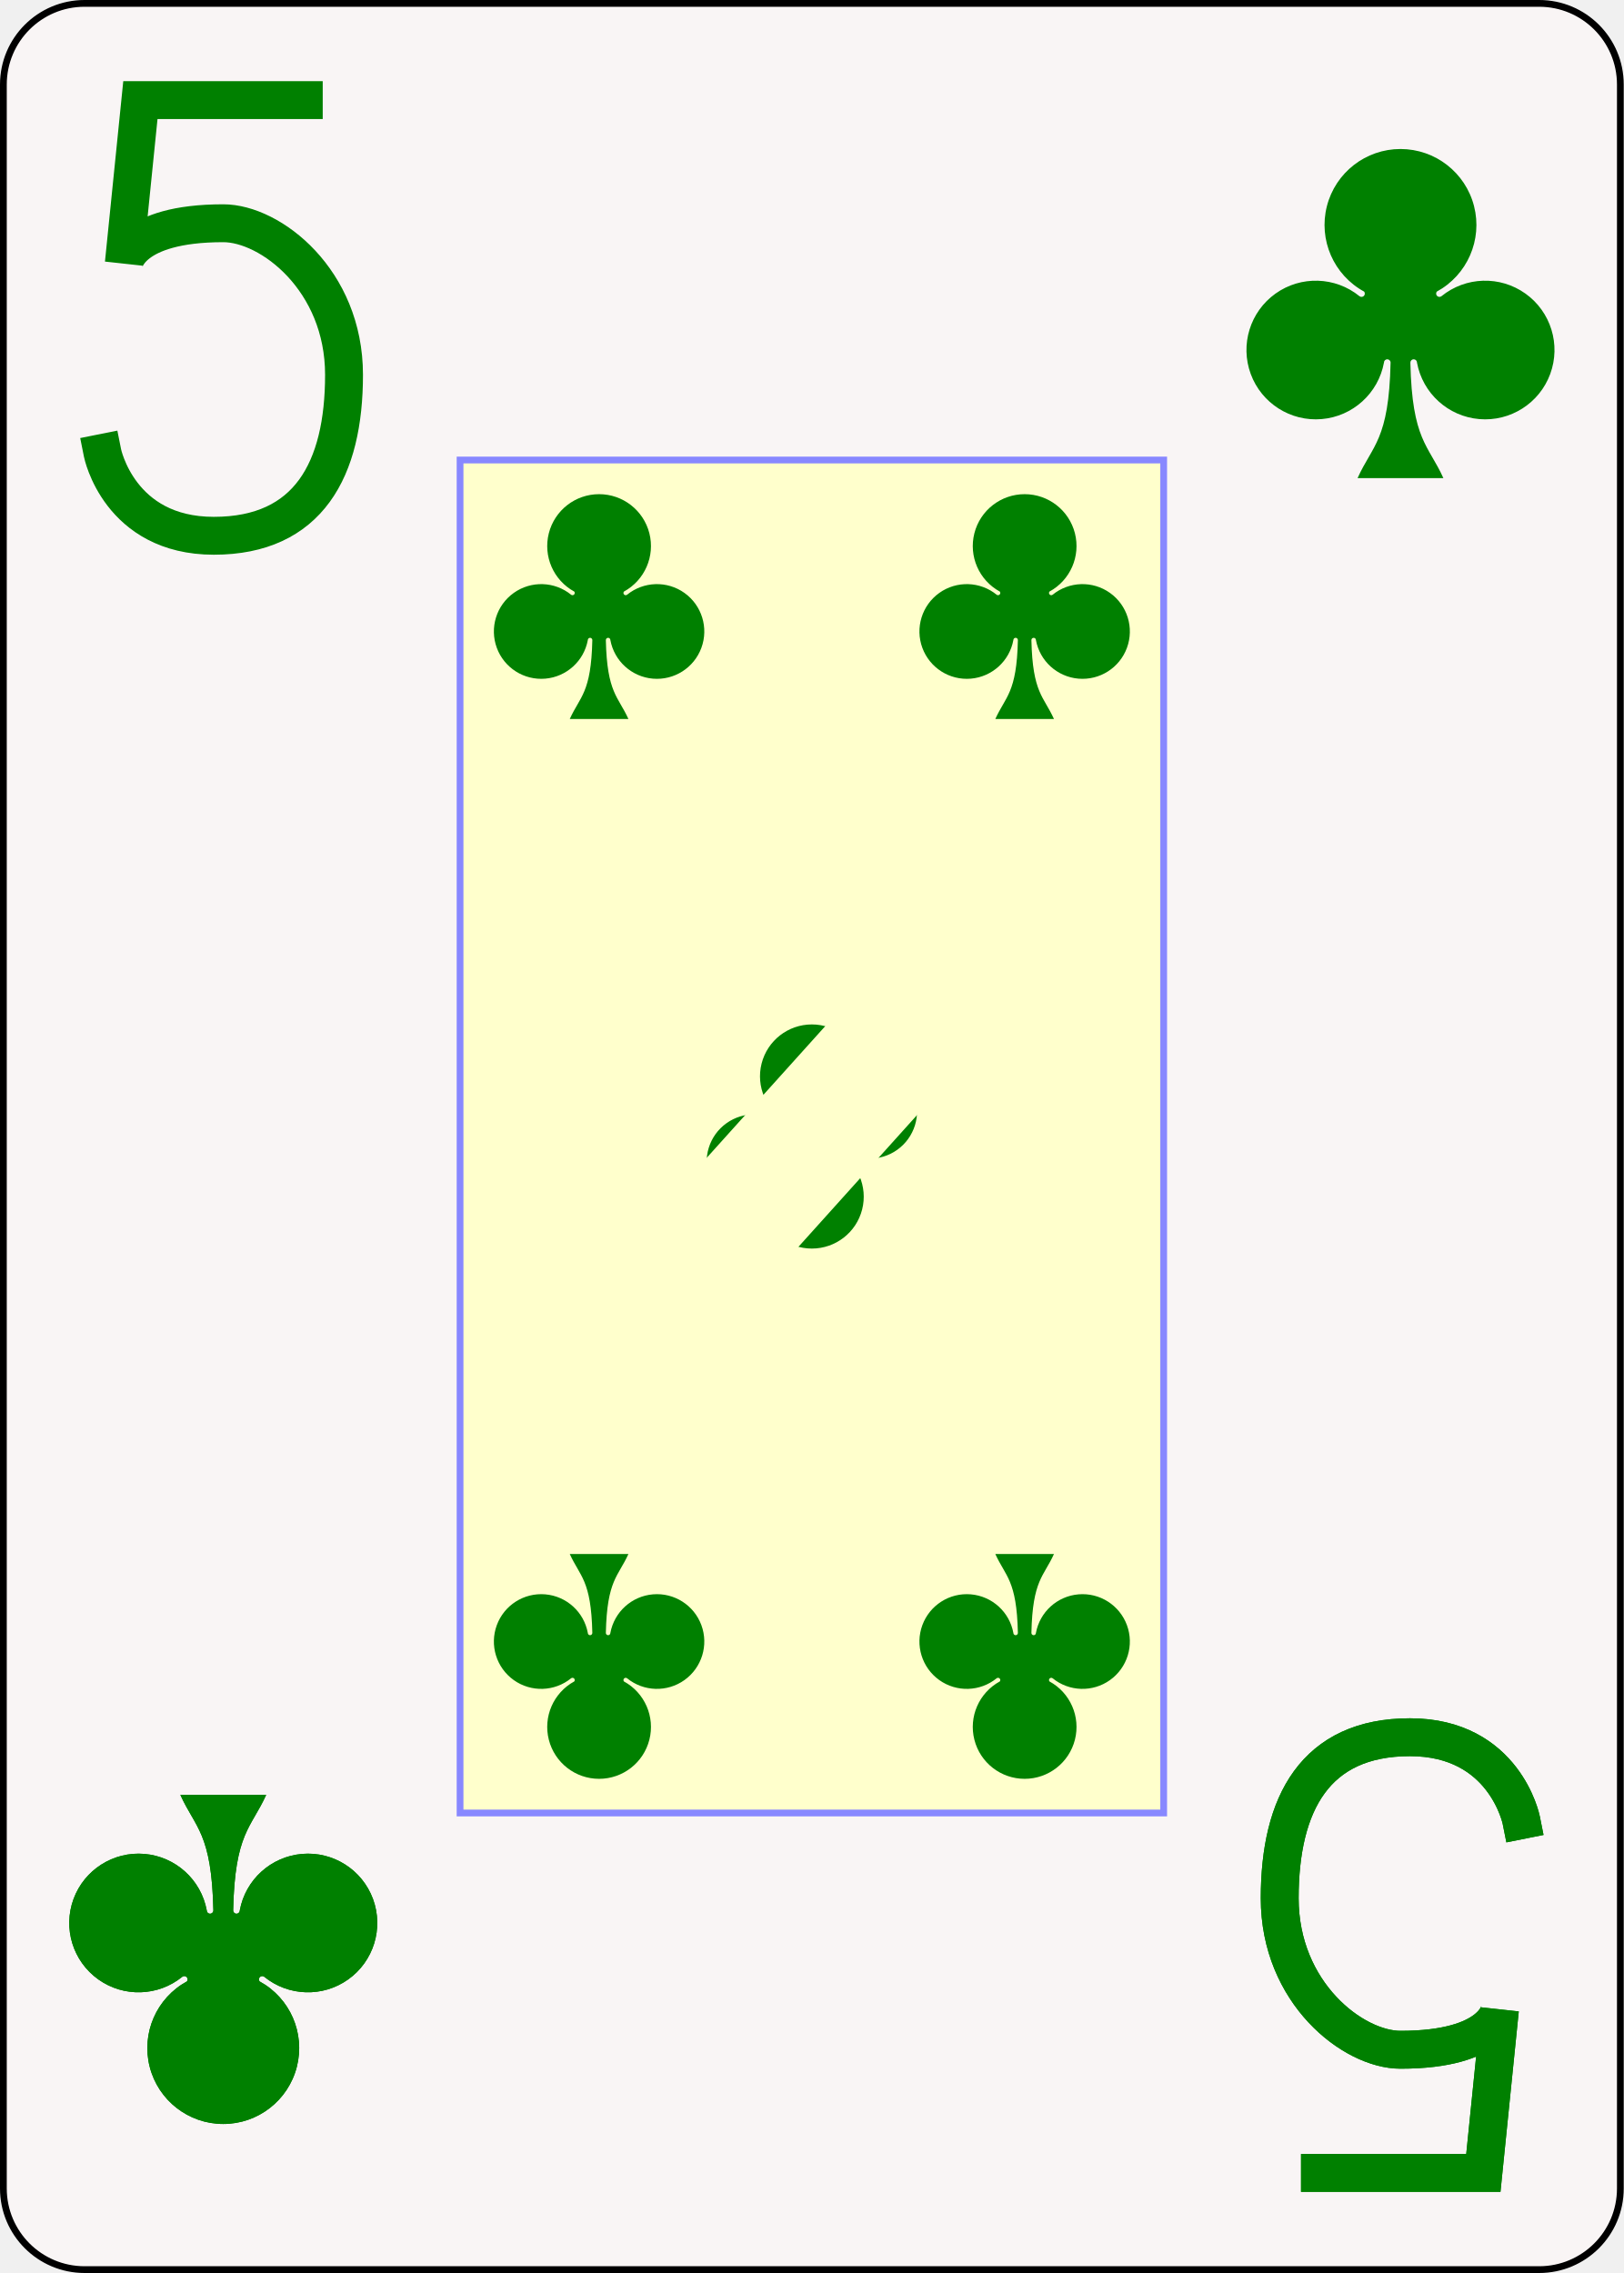
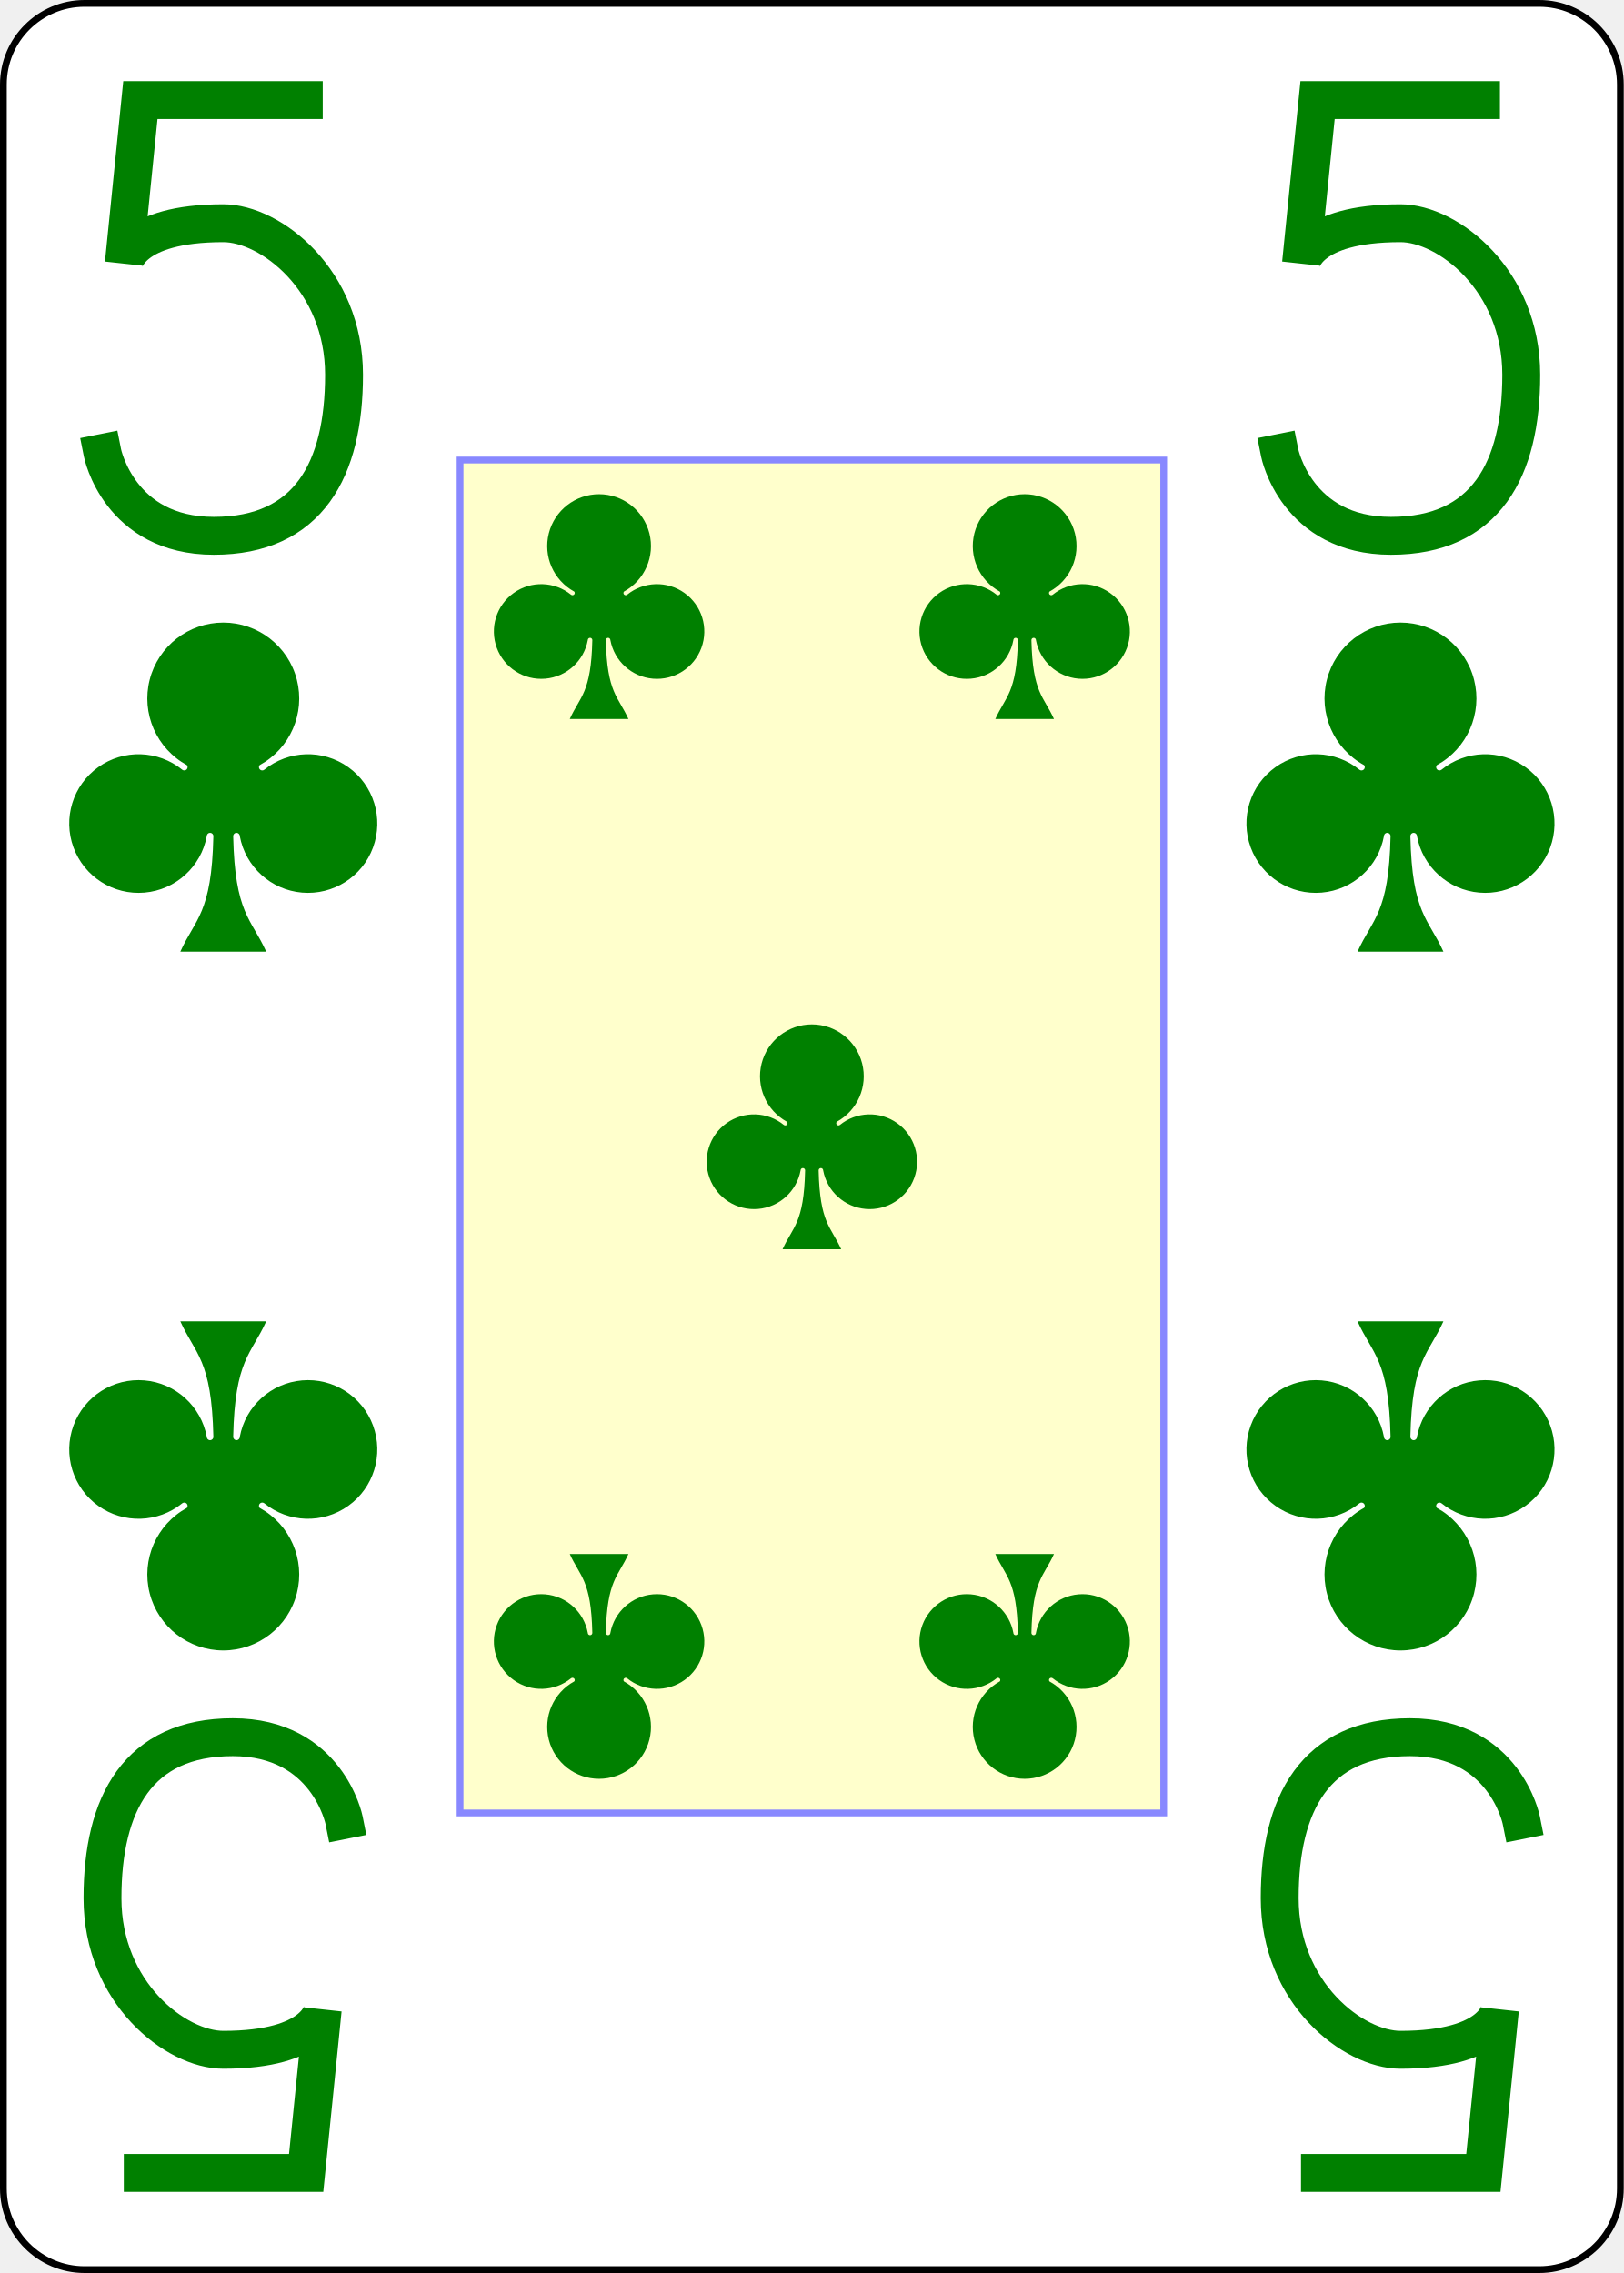
<svg xmlns="http://www.w3.org/2000/svg" xmlns:xlink="http://www.w3.org/1999/xlink" class="card" face="5C" height="3.5in" preserveAspectRatio="none" viewBox="-120 -168 240 336" width="2.5in">
-   <clipPath id="QC" clipPathUnits="objectBoundingBox">
-     <path d="M0 -0.103v1.2h0.58l-0.18 -0.5l0.18 -0.2l-0.18 -0.5z" />
-   </clipPath>
  <defs>
    <symbol id="SC5" viewBox="-600 -600 1200 1200" preserveAspectRatio="xMinYMid">
-       <rect x="-500" y="-500" width="1000" height="1000" opacity="0" />
      <path d="M30 150C35 385 85 400 130 500L-130 500C-85 400 -35 385 -30 150A10 10 0 0 0 -50 150A210 210 0 1 1 -124 -51A10 10 0 0 0 -110 -65A230 230 0 1 1 110 -65A10 10 0 0 0 124 -51A210 210 0 1 1 50 150A10 10 0 0 0 30 150Z" fill="green" />
    </symbol>
    <symbol id="VC5" viewBox="-500 -500 1000 1000" preserveAspectRatio="xMinYMid">
      <path d="M170 -460L-175 -460L-210 -115C-210 -115 -200 -200 0 -200C100 -200 255 -80 255 120C255 320 180 460 -20 460C-220 460 -255 285 -255 285" stroke="green" stroke-width="80" stroke-linecap="square" stroke-miterlimit="1.5" fill="none" />
    </symbol>
    <rect id="XC5" width="104" height="200" x="-52" y="-100" />
  </defs>
-   <rect width="239" height="335" x="-119.5" y="-167.5" rx="12" ry="12" fill="#f9f5f5" stroke="black" />
+   <rect width="239" height="335" x="-119.5" y="-167.5" rx="12" ry="12" fill="white" stroke="black" />
  <use xlink:href="#XC5" width="104" height="200" stroke="#88f" fill="#FFC" />
  <use xlink:href="#VC5" height="70" width="70" x="-122" y="-156" />
-   <use xlink:href="#SC5" height="58.558" width="58.558" x="57.721" y="-151" />
-   <use xlink:href="#SC5" height="40" width="40" x="-51.45" y="-98.384" clip-path="url(#QC)" />
-   <use xlink:href="#SC5" height="40" width="40" x="11.45" y="-98.384" clip-path="url(#QC)" />
-   <use xlink:href="#SC5" height="40" width="40" x="-51.45" y="58.384" clip-path="url(#QC)" />
-   <use xlink:href="#SC5" height="40" width="40" x="11.45" y="58.384" clip-path="url(#QC)" />
-   <use xlink:href="#SC5" height="40" width="40" x="-20" y="-20" clip-path="url(#QC)" />
+   <use xlink:href="#VC5" height="70" width="70" x="52" y="-156" />
+   <use xlink:href="#SC5" height="58.558" width="58.558" x="-116.279" y="-81" />
+   <use xlink:href="#SC5" height="58.558" width="58.558" x="57.721" y="-81" />
+   <use xlink:href="#SC5" height="40" width="40" x="-51.45" y="-98.384" />
+   <use xlink:href="#SC5" height="40" width="40" x="11.45" y="-98.384" />
+   <use xlink:href="#SC5" height="40" width="40" x="-20" y="-20" />
  <g transform="rotate(180)">
    <use xlink:href="#VC5" height="70" width="70" x="-122" y="-156" />
-     <use xlink:href="#SC5" height="58.558" width="58.558" x="57.721" y="-151" />
-     <use xlink:href="#VC5" height="70" width="70" x="-122" y="-156" />
-     <use xlink:href="#SC5" height="58.558" width="58.558" x="57.721" y="-151" />
-     <use xlink:href="#SC5" height="40" width="40" x="-51.45" y="-98.384" clip-path="url(#QC)" />
-     <use xlink:href="#SC5" height="40" width="40" x="11.45" y="-98.384" clip-path="url(#QC)" />
-     <use xlink:href="#SC5" height="40" width="40" x="-51.45" y="58.384" clip-path="url(#QC)" />
-     <use xlink:href="#SC5" height="40" width="40" x="11.45" y="58.384" clip-path="url(#QC)" />
-     <use xlink:href="#SC5" height="40" width="40" x="-20" y="-20" clip-path="url(#QC)" />
+     <use xlink:href="#VC5" height="70" width="70" x="52" y="-156" />
+     <use xlink:href="#SC5" height="58.558" width="58.558" x="-116.279" y="-81" />
+     <use xlink:href="#SC5" height="58.558" width="58.558" x="57.721" y="-81" />
+     <use xlink:href="#SC5" height="40" width="40" x="-51.45" y="-98.384" />
+     <use xlink:href="#SC5" height="40" width="40" x="11.45" y="-98.384" />
  </g>
</svg>
